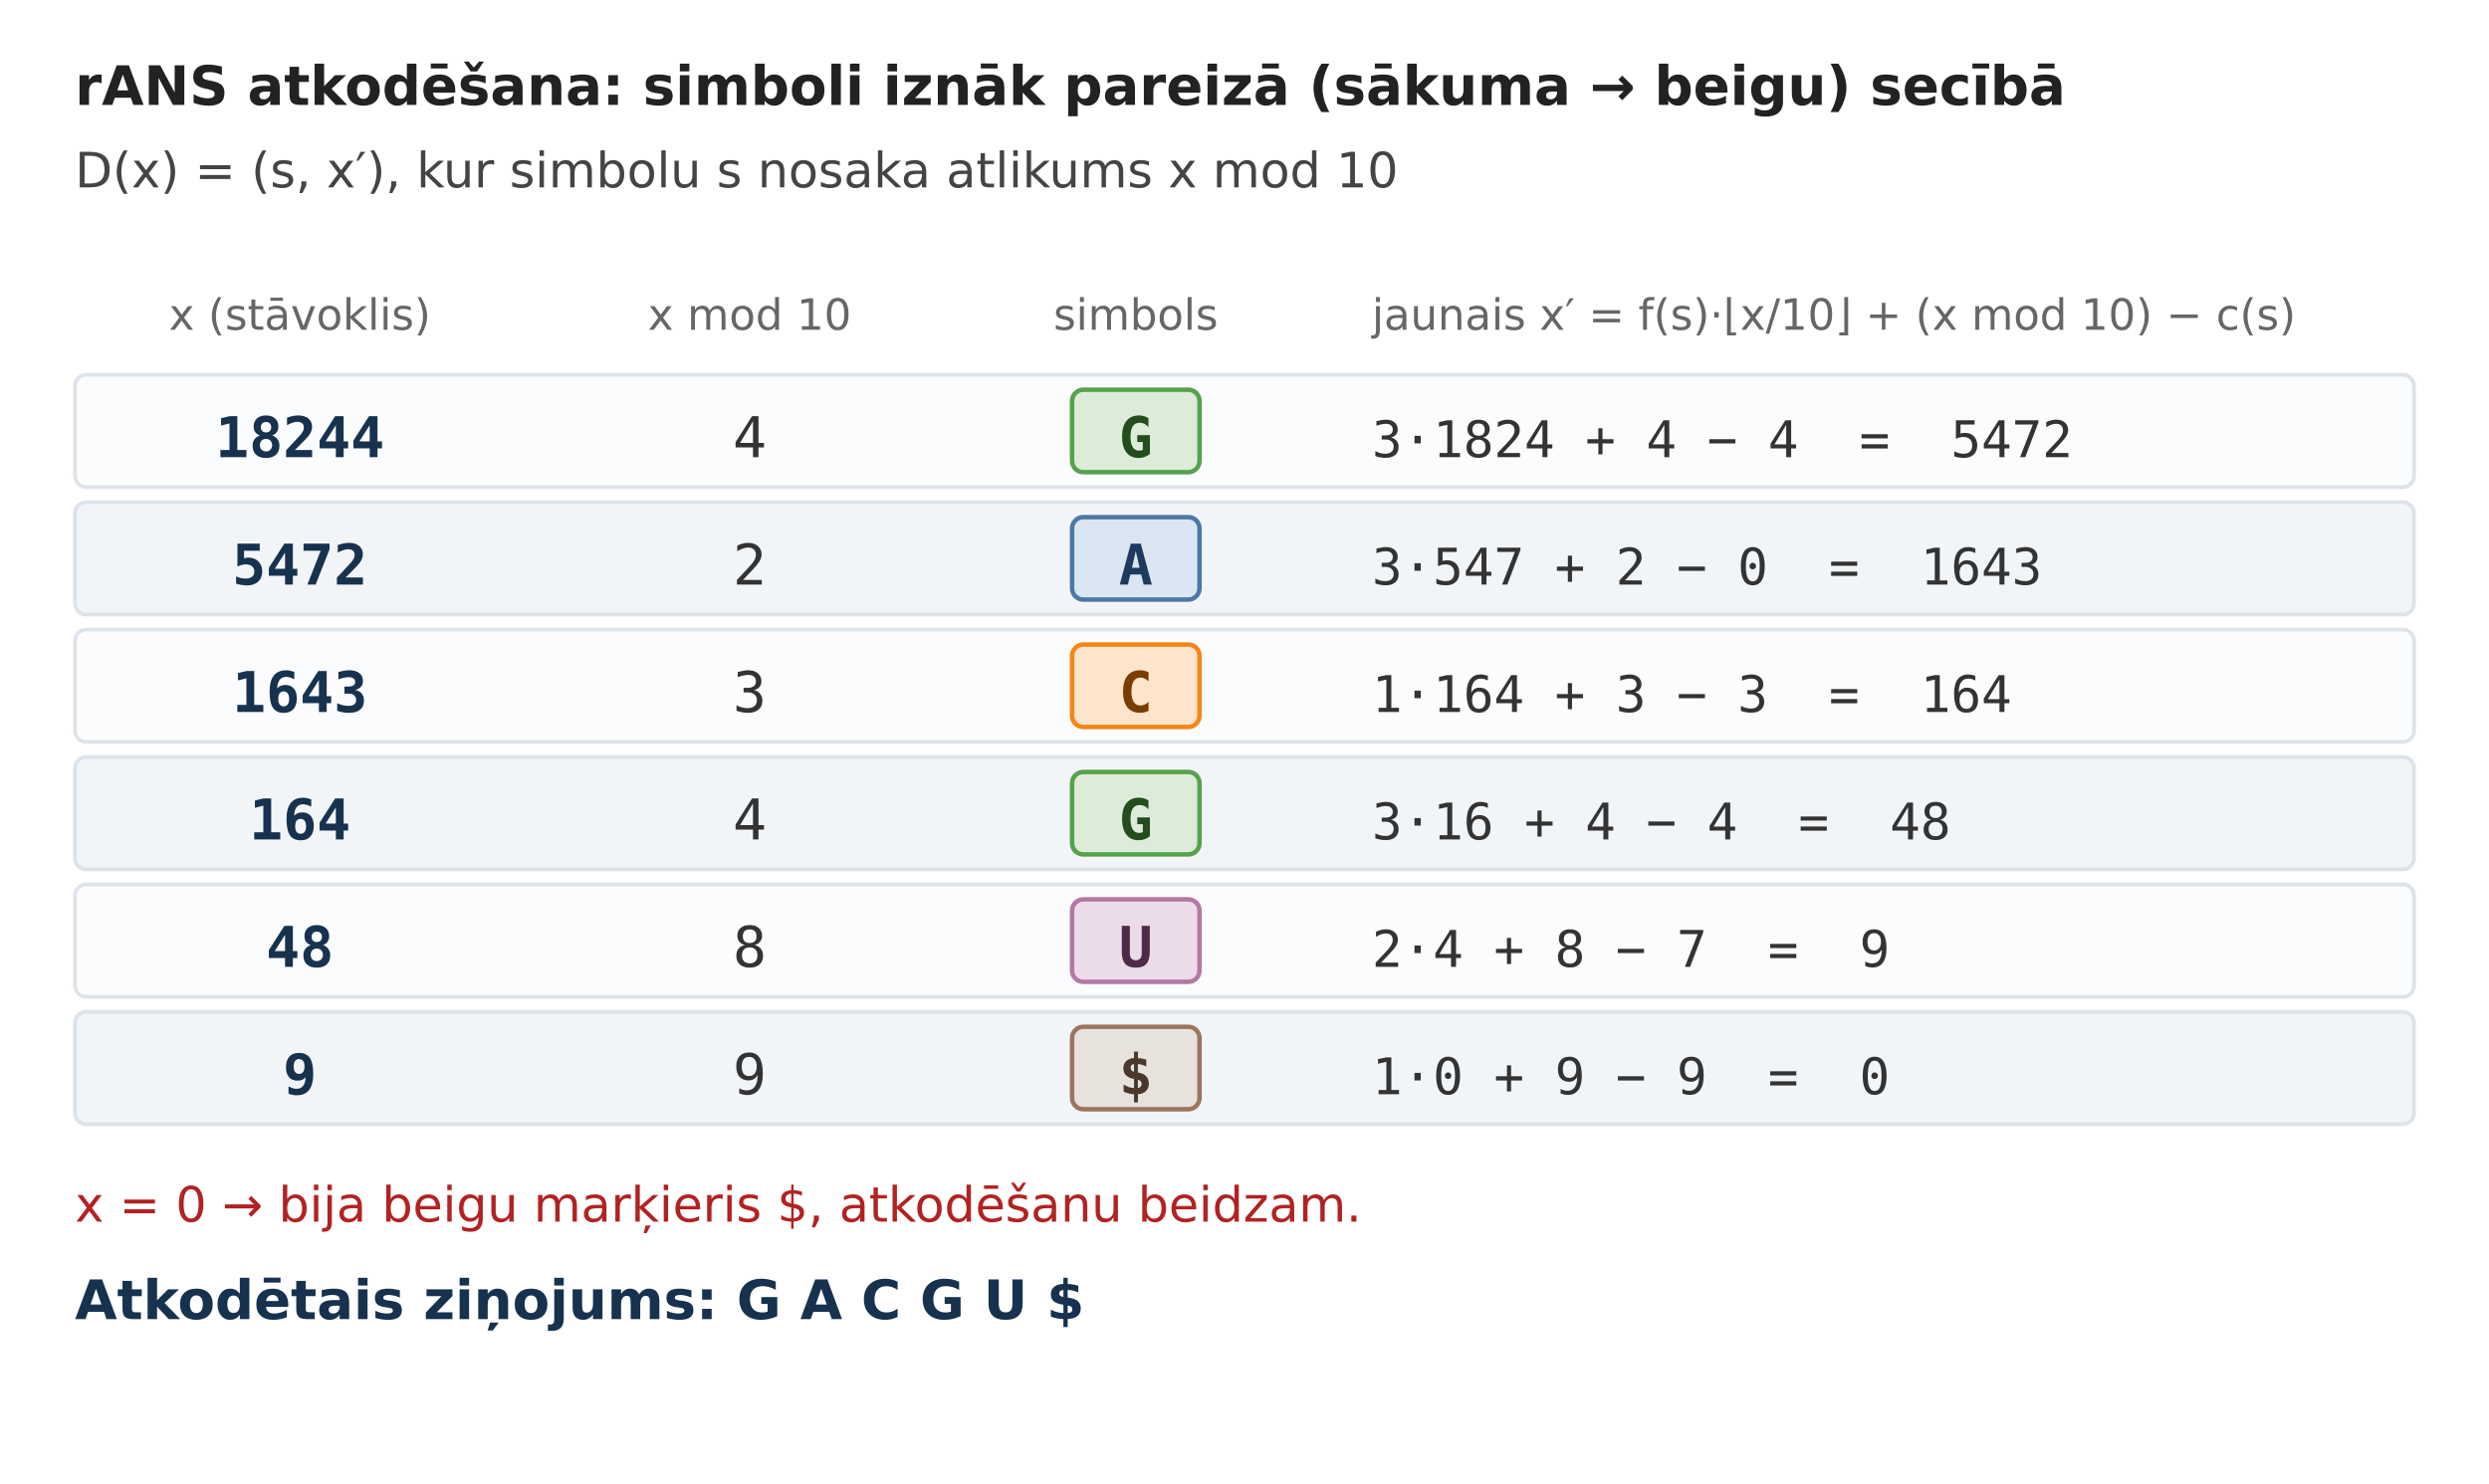
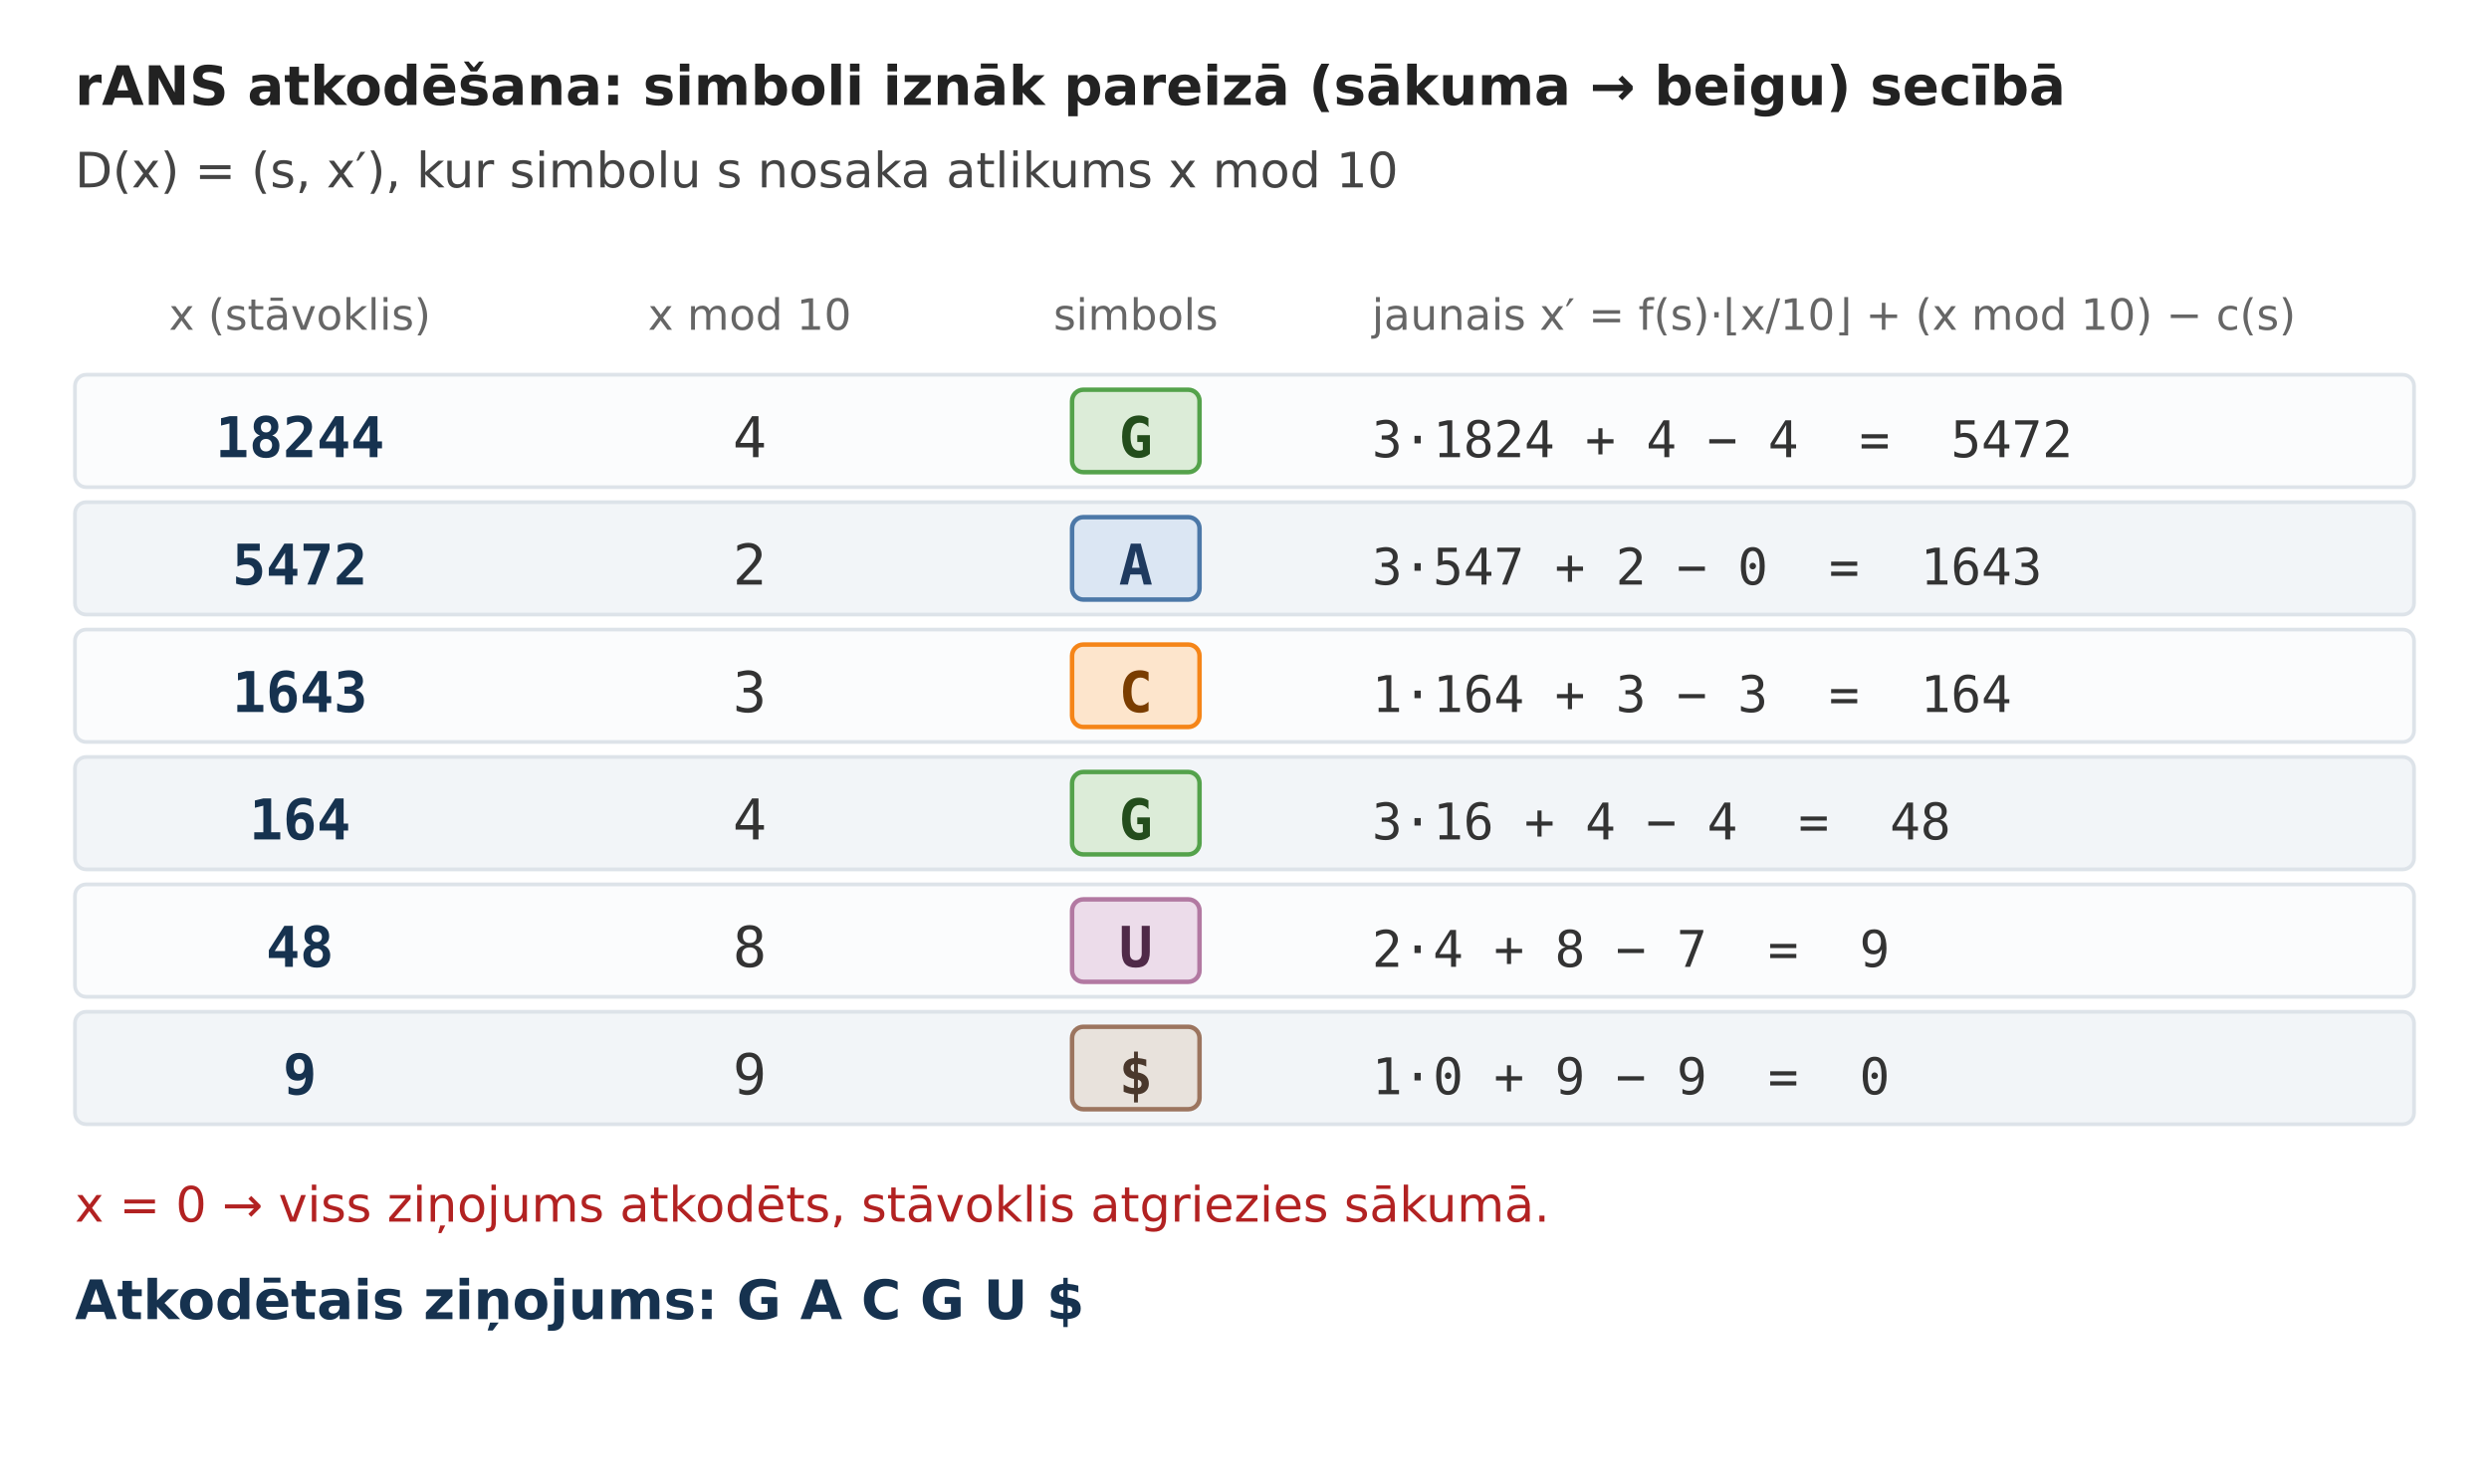
- <svg xmlns="http://www.w3.org/2000/svg" viewBox="0 0 664 396" width="664" height="396" role="img" aria-label="rANS: atkodesana">
+ <svg xmlns="http://www.w3.org/2000/svg" viewBox="0 0 664 396" width="664" height="396" role="img" aria-label="rANS: atkodēšana">
  <rect x="0" y="0" width="664" height="396" fill="#ffffff" />
  <defs>
    <marker id="arw" viewBox="0 0 10 10" refX="9" refY="5" markerWidth="7" markerHeight="7" orient="auto-start-reverse">
      <path d="M 0 0 L 10 5 L 0 10 z" fill="#444" />
    </marker>
  </defs>
  <text x="20" y="28" font-family="DejaVu Sans, Segoe UI, Helvetica, Arial, sans-serif" font-size="14.5" fill="#222" text-anchor="start" font-weight="bold">rANS atkodēšana: simboli iznāk pareizā (sākuma → beigu) secībā</text>
  <text x="20" y="50" font-family="DejaVu Sans, Segoe UI, Helvetica, Arial, sans-serif" font-size="13" fill="#444" text-anchor="start" font-weight="normal">D(x) = (s, x′),  kur simbolu s nosaka atlikums  x mod 10</text>
  <text x="80" y="88" font-family="DejaVu Sans, Segoe UI, Helvetica, Arial, sans-serif" font-size="11.5" fill="#666" text-anchor="middle" font-weight="normal">x  (stāvoklis)</text>
  <text x="200" y="88" font-family="DejaVu Sans, Segoe UI, Helvetica, Arial, sans-serif" font-size="11.5" fill="#666" text-anchor="middle" font-weight="normal">x mod 10</text>
  <text x="303" y="88" font-family="DejaVu Sans, Segoe UI, Helvetica, Arial, sans-serif" font-size="11.5" fill="#666" text-anchor="middle" font-weight="normal">simbols</text>
  <text x="366" y="88" font-family="DejaVu Sans, Segoe UI, Helvetica, Arial, sans-serif" font-size="11.5" fill="#666" text-anchor="start" font-weight="normal">jaunais  x′ = f(s)·⌊x/10⌋ + (x mod 10) − c(s)</text>
  <rect x="20" y="100" width="624" height="30" rx="3" fill="#fbfcfd" stroke="#dde3e9" stroke-width="1" />
  <text x="80" y="122" font-family="DejaVu Sans Mono, Consolas, Menlo, monospace" font-size="15" fill="#16324f" text-anchor="middle" font-weight="bold">18244</text>
  <text x="200" y="122" font-family="DejaVu Sans Mono, Consolas, Menlo, monospace" font-size="15" fill="#333" text-anchor="middle" font-weight="normal">4</text>
  <rect x="286" y="104" width="34" height="22" rx="3" fill="#dcecd8" stroke="#54A24B" stroke-width="1.2" />
  <text x="303" y="122" font-family="DejaVu Sans Mono, Consolas, Menlo, monospace" font-size="15" fill="#234d1c" text-anchor="middle" font-weight="bold">G</text>
  <text x="366" y="122" font-family="DejaVu Sans Mono, Consolas, Menlo, monospace" font-size="13.5" fill="#333" text-anchor="start" font-weight="normal" xml:space="preserve">3·1824 + 4 − 4  =  5472</text>
  <rect x="20" y="134" width="624" height="30" rx="3" fill="#f2f5f8" stroke="#dde3e9" stroke-width="1" />
  <text x="80" y="156" font-family="DejaVu Sans Mono, Consolas, Menlo, monospace" font-size="15" fill="#16324f" text-anchor="middle" font-weight="bold">5472</text>
  <text x="200" y="156" font-family="DejaVu Sans Mono, Consolas, Menlo, monospace" font-size="15" fill="#333" text-anchor="middle" font-weight="normal">2</text>
  <rect x="286" y="138" width="34" height="22" rx="3" fill="#dbe6f3" stroke="#4C78A8" stroke-width="1.2" />
  <text x="303" y="156" font-family="DejaVu Sans Mono, Consolas, Menlo, monospace" font-size="15" fill="#1f3a5f" text-anchor="middle" font-weight="bold">A</text>
  <text x="366" y="156" font-family="DejaVu Sans Mono, Consolas, Menlo, monospace" font-size="13.5" fill="#333" text-anchor="start" font-weight="normal" xml:space="preserve">3·547 + 2 − 0  =  1643</text>
  <rect x="20" y="168" width="624" height="30" rx="3" fill="#fbfcfd" stroke="#dde3e9" stroke-width="1" />
  <text x="80" y="190" font-family="DejaVu Sans Mono, Consolas, Menlo, monospace" font-size="15" fill="#16324f" text-anchor="middle" font-weight="bold">1643</text>
  <text x="200" y="190" font-family="DejaVu Sans Mono, Consolas, Menlo, monospace" font-size="15" fill="#333" text-anchor="middle" font-weight="normal">3</text>
  <rect x="286" y="172" width="34" height="22" rx="3" fill="#fde5cc" stroke="#F58518" stroke-width="1.2" />
  <text x="303" y="190" font-family="DejaVu Sans Mono, Consolas, Menlo, monospace" font-size="15" fill="#7a3d00" text-anchor="middle" font-weight="bold">C</text>
  <text x="366" y="190" font-family="DejaVu Sans Mono, Consolas, Menlo, monospace" font-size="13.5" fill="#333" text-anchor="start" font-weight="normal" xml:space="preserve">1·164 + 3 − 3  =  164</text>
  <rect x="20" y="202" width="624" height="30" rx="3" fill="#f2f5f8" stroke="#dde3e9" stroke-width="1" />
  <text x="80" y="224" font-family="DejaVu Sans Mono, Consolas, Menlo, monospace" font-size="15" fill="#16324f" text-anchor="middle" font-weight="bold">164</text>
  <text x="200" y="224" font-family="DejaVu Sans Mono, Consolas, Menlo, monospace" font-size="15" fill="#333" text-anchor="middle" font-weight="normal">4</text>
  <rect x="286" y="206" width="34" height="22" rx="3" fill="#dcecd8" stroke="#54A24B" stroke-width="1.2" />
  <text x="303" y="224" font-family="DejaVu Sans Mono, Consolas, Menlo, monospace" font-size="15" fill="#234d1c" text-anchor="middle" font-weight="bold">G</text>
  <text x="366" y="224" font-family="DejaVu Sans Mono, Consolas, Menlo, monospace" font-size="13.5" fill="#333" text-anchor="start" font-weight="normal" xml:space="preserve">3·16 + 4 − 4  =  48</text>
  <rect x="20" y="236" width="624" height="30" rx="3" fill="#fbfcfd" stroke="#dde3e9" stroke-width="1" />
  <text x="80" y="258" font-family="DejaVu Sans Mono, Consolas, Menlo, monospace" font-size="15" fill="#16324f" text-anchor="middle" font-weight="bold">48</text>
  <text x="200" y="258" font-family="DejaVu Sans Mono, Consolas, Menlo, monospace" font-size="15" fill="#333" text-anchor="middle" font-weight="normal">8</text>
  <rect x="286" y="240" width="34" height="22" rx="3" fill="#ecdcea" stroke="#B279A2" stroke-width="1.2" />
  <text x="303" y="258" font-family="DejaVu Sans Mono, Consolas, Menlo, monospace" font-size="15" fill="#4f2a48" text-anchor="middle" font-weight="bold">U</text>
  <text x="366" y="258" font-family="DejaVu Sans Mono, Consolas, Menlo, monospace" font-size="13.5" fill="#333" text-anchor="start" font-weight="normal" xml:space="preserve">2·4 + 8 − 7  =  9</text>
  <rect x="20" y="270" width="624" height="30" rx="3" fill="#f2f5f8" stroke="#dde3e9" stroke-width="1" />
  <text x="80" y="292" font-family="DejaVu Sans Mono, Consolas, Menlo, monospace" font-size="15" fill="#16324f" text-anchor="middle" font-weight="bold">9</text>
  <text x="200" y="292" font-family="DejaVu Sans Mono, Consolas, Menlo, monospace" font-size="15" fill="#333" text-anchor="middle" font-weight="normal">9</text>
  <rect x="286" y="274" width="34" height="22" rx="3" fill="#e8e2dc" stroke="#9C755F" stroke-width="1.2" />
  <text x="303" y="292" font-family="DejaVu Sans Mono, Consolas, Menlo, monospace" font-size="15" fill="#4a382c" text-anchor="middle" font-weight="bold">$</text>
  <text x="366" y="292" font-family="DejaVu Sans Mono, Consolas, Menlo, monospace" font-size="13.5" fill="#333" text-anchor="start" font-weight="normal" xml:space="preserve">1·0 + 9 − 9  =  0</text>
-   <text x="20" y="326" font-family="DejaVu Sans, Segoe UI, Helvetica, Arial, sans-serif" font-size="13" fill="#B22222" text-anchor="start" font-weight="normal">x = 0  →  bija beigu marķieris $, atkodēšanu beidzam.</text>
+   <text x="20" y="326" font-family="DejaVu Sans, Segoe UI, Helvetica, Arial, sans-serif" font-size="13" fill="#B22222" text-anchor="start" font-weight="normal">x = 0  →  viss ziņojums atkodēts, stāvoklis atgriezies sākumā.</text>
  <text x="20" y="352" font-family="DejaVu Sans, Segoe UI, Helvetica, Arial, sans-serif" font-size="14.5" fill="#16324f" text-anchor="start" font-weight="bold">Atkodētais ziņojums:  G A C G U $</text>
</svg>
